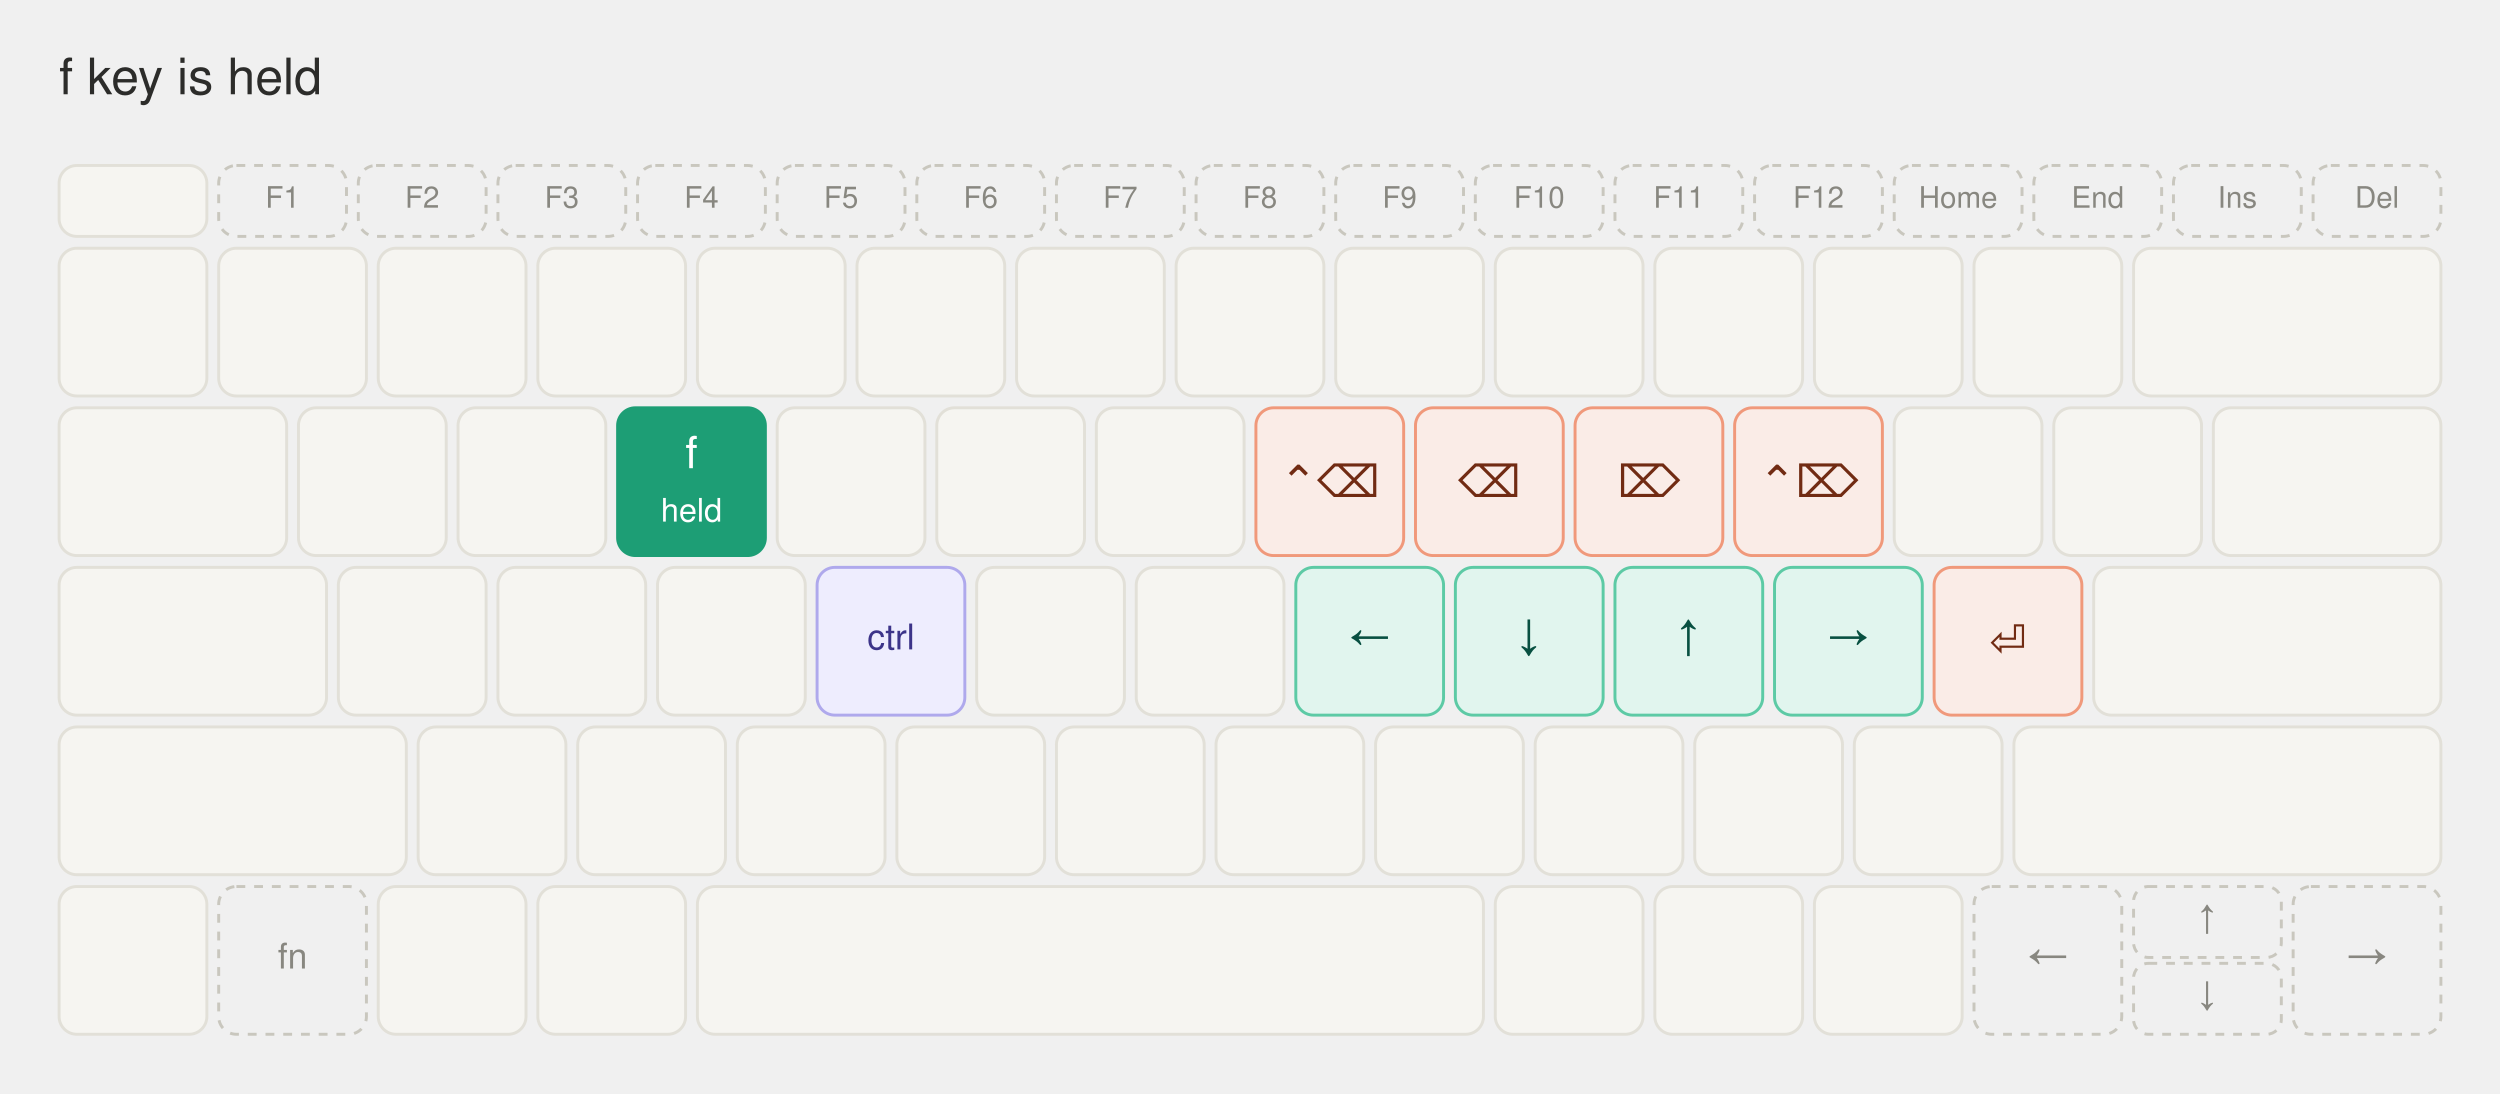
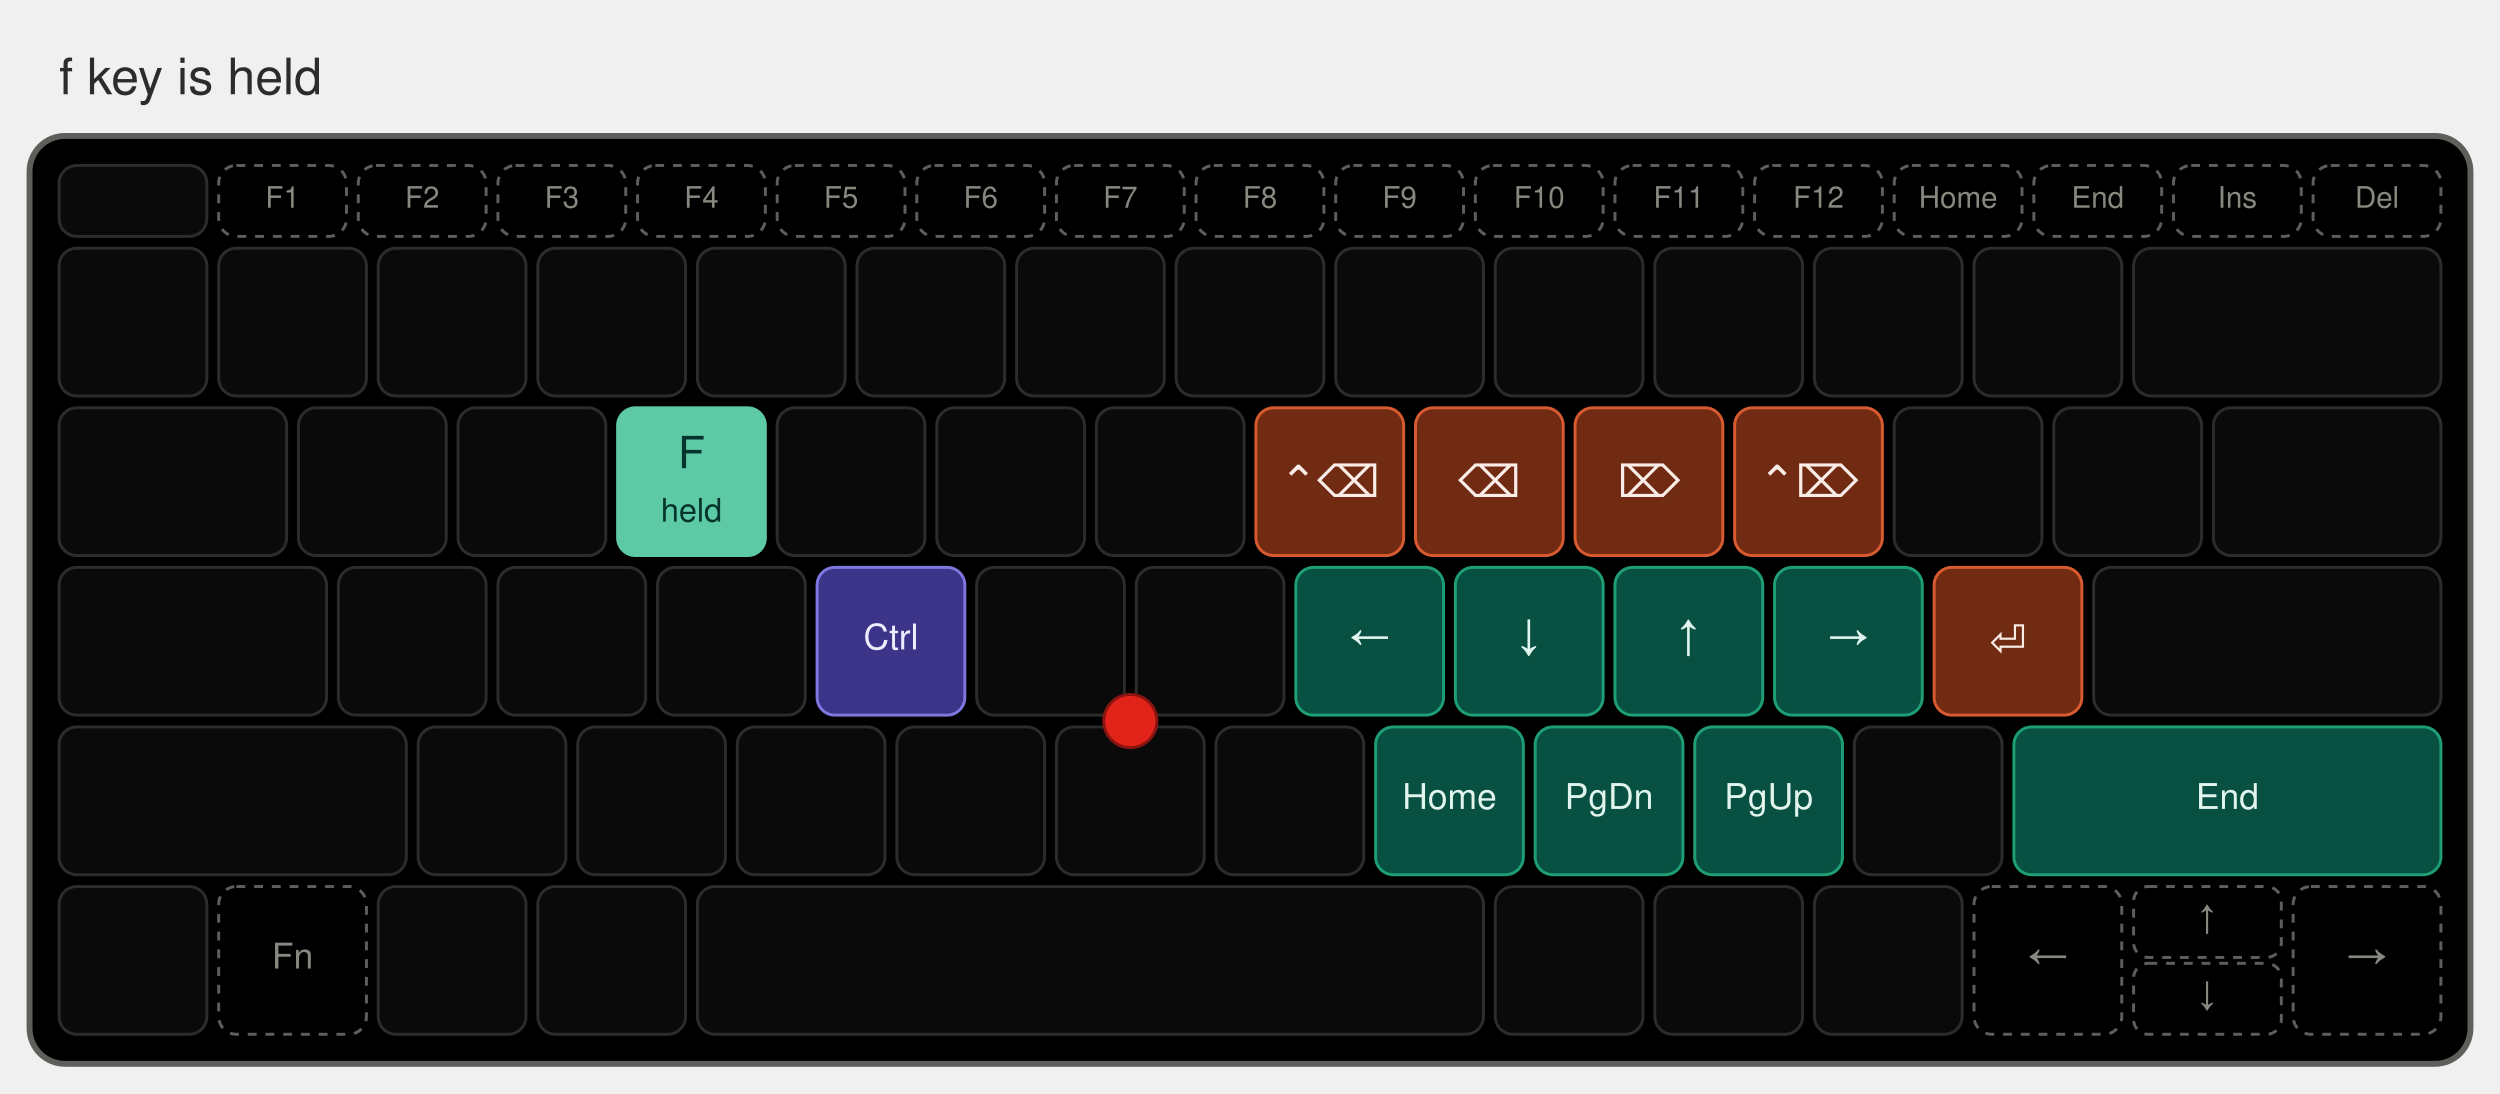
<svg xmlns="http://www.w3.org/2000/svg" width="846" height="370" viewBox="0 0 846 370">
  <style>text{font-family:-apple-system,"Segoe UI",Helvetica,Arial,"DejaVu Sans",sans-serif;text-anchor:middle;dominant-baseline:central}
+ .kb{fill:#000000;stroke:#5F5E5A;stroke-width:2}.tp{fill:#E2231A;stroke:#8A1410;stroke-width:1}
.ti{font-size:17px;font-weight:500;text-anchor:start;fill:#2C2C2A}.su{font-size:13px;text-anchor:start;fill:#5F5E5A}
rect{stroke-width:1}.t{font-size:15px}.tl{font-size:12px}.s{font-size:11px}.ft{font-size:10px}
- .n rect{fill:#FFFFFF;stroke:#C9C7BE}.n .t,.n .tl{fill:#2C2C2A}.n .s{fill:#5F5E5A}
- .blank rect{fill:#F6F5F1;stroke:#E2E0D8}
- .dim rect,.ud rect{fill:none;stroke:#C9C7BE;stroke-dasharray:3 3}.dim text,.ud text{fill:#888780}
- .mod rect{fill:#EEEDFE;stroke:#AFA9EC}.mod .t,.mod .tl{fill:#3C3489}.mod .s{fill:#534AB7}
- .nav rect{fill:#E1F5EE;stroke:#5DCAA5}.nav .t,.nav .tl{fill:#085041}.nav .s{fill:#0F6E56}
- .ch rect{fill:#FAECE7;stroke:#F0997B}.ch .t,.ch .tl{fill:#712B13}.ch .s{fill:#993C1D}
- .sw rect{fill:#FAEEDA;stroke:#EF9F27}.sw .t,.sw .tl{fill:#633806}.sw .s{fill:#854F0B}
- .held rect{fill:#1D9E75;stroke:#1D9E75}.held text{fill:#FFFFFF}
- @media (prefers-color-scheme:dark){.ti{fill:#E8E6DE}.su{fill:#B4B2A9}
- .n rect{fill:#2C2C2A;stroke:#5F5E5A}.n .t,.n .tl{fill:#F1EFE8}.n .s{fill:#B4B2A9}
- .blank rect{fill:#232321;stroke:#3A3A37}.dim rect,.ud rect{stroke:#5F5E5A}.dim text,.ud text{fill:#888780}
- .mod rect{fill:#3C3489;stroke:#7F77DD}.mod .t,.mod .tl{fill:#EEEDFE}.mod .s{fill:#CECBF6}
- .nav rect{fill:#085041;stroke:#1D9E75}.nav .t,.nav .tl{fill:#E1F5EE}.nav .s{fill:#9FE1CB}
- .ch rect{fill:#712B13;stroke:#D85A30}.ch .t,.ch .tl{fill:#FAECE7}.ch .s{fill:#F5C4B3}
- .sw rect{fill:#633806;stroke:#BA7517}.sw .t,.sw .tl{fill:#FAEEDA}.sw .s{fill:#FAC775}
- .held rect{fill:#5DCAA5;stroke:#5DCAA5}.held text{fill:#04342C}}</style>
+ .n rect{fill:#141414;stroke:#5F5E5A}.n .t,.n .tl,.n .ft{fill:#FFFFFF}.n .s{fill:#B4B2A9}
+ .blank rect{fill:#0A0A0A;stroke:#2C2C2A}
+ .dim rect,.ud rect{fill:none;stroke:#5F5E5A;stroke-dasharray:3 3}.dim text,.ud text{fill:#888780}
+ .mod rect{fill:#3C3489;stroke:#7F77DD}.mod .t,.mod .tl,.mod .ft{fill:#EEEDFE}.mod .s{fill:#CECBF6}
+ .nav rect{fill:#085041;stroke:#1D9E75}.nav .t,.nav .tl,.nav .ft{fill:#E1F5EE}.nav .s{fill:#9FE1CB}
+ .ch rect{fill:#712B13;stroke:#D85A30}.ch .t,.ch .tl,.ch .ft{fill:#FAECE7}.ch .s{fill:#F5C4B3}
+ .sw rect{fill:#633806;stroke:#BA7517}.sw .t,.sw .tl,.sw .ft{fill:#FAEEDA}.sw .s{fill:#FAC775}
+ .held rect{fill:#5DCAA5;stroke:#5DCAA5}.held text{fill:#04342C}
+ @media (prefers-color-scheme:dark){.ti{fill:#E8E6DE}.su{fill:#B4B2A9}}</style>
+   <rect class="kb" x="10" y="46" width="826" height="314" rx="12" />
  <text class="ti" x="20" y="28">f key is held</text>
  <g class="blank">
    <rect x="20" y="56" width="50" height="24" rx="6" />
  </g>
  <g class="dim">
    <rect x="74" y="56" width="43.25" height="24" rx="6" />
    <text class="ft" x="95.625" y="68.0">F1</text>
  </g>
  <g class="dim">
    <rect x="121.25" y="56" width="43.25" height="24" rx="6" />
    <text class="ft" x="142.875" y="68.0">F2</text>
  </g>
  <g class="dim">
    <rect x="168.5" y="56" width="43.25" height="24" rx="6" />
    <text class="ft" x="190.125" y="68.0">F3</text>
  </g>
  <g class="dim">
    <rect x="215.75" y="56" width="43.25" height="24" rx="6" />
    <text class="ft" x="237.375" y="68.0">F4</text>
  </g>
  <g class="dim">
    <rect x="263.0" y="56" width="43.25" height="24" rx="6" />
    <text class="ft" x="284.625" y="68.0">F5</text>
  </g>
  <g class="dim">
    <rect x="310.25" y="56" width="43.25" height="24" rx="6" />
    <text class="ft" x="331.875" y="68.0">F6</text>
  </g>
  <g class="dim">
    <rect x="357.5" y="56" width="43.25" height="24" rx="6" />
    <text class="ft" x="379.125" y="68.0">F7</text>
  </g>
  <g class="dim">
    <rect x="404.75" y="56" width="43.25" height="24" rx="6" />
    <text class="ft" x="426.375" y="68.0">F8</text>
  </g>
  <g class="dim">
    <rect x="452.0" y="56" width="43.25" height="24" rx="6" />
    <text class="ft" x="473.625" y="68.0">F9</text>
  </g>
  <g class="dim">
    <rect x="499.25" y="56" width="43.25" height="24" rx="6" />
    <text class="ft" x="520.875" y="68.0">F10</text>
  </g>
  <g class="dim">
    <rect x="546.5" y="56" width="43.25" height="24" rx="6" />
    <text class="ft" x="568.125" y="68.0">F11</text>
  </g>
  <g class="dim">
    <rect x="593.75" y="56" width="43.25" height="24" rx="6" />
    <text class="ft" x="615.375" y="68.0">F12</text>
  </g>
  <g class="dim">
    <rect x="641.0" y="56" width="43.25" height="24" rx="6" />
    <text class="ft" x="662.625" y="68.0">Home</text>
  </g>
  <g class="dim">
    <rect x="688.25" y="56" width="43.25" height="24" rx="6" />
    <text class="ft" x="709.875" y="68.0">End</text>
  </g>
  <g class="dim">
    <rect x="735.5" y="56" width="43.25" height="24" rx="6" />
    <text class="ft" x="757.125" y="68.0">Ins</text>
  </g>
  <g class="dim">
    <rect x="782.75" y="56" width="43.25" height="24" rx="6" />
    <text class="ft" x="804.375" y="68.0">Del</text>
  </g>
  <g class="blank">
    <rect x="20" y="84" width="50" height="50" rx="6" />
  </g>
  <g class="blank">
    <rect x="74" y="84" width="50" height="50" rx="6" />
  </g>
  <g class="blank">
    <rect x="128" y="84" width="50" height="50" rx="6" />
  </g>
  <g class="blank">
    <rect x="182" y="84" width="50" height="50" rx="6" />
  </g>
  <g class="blank">
    <rect x="236" y="84" width="50" height="50" rx="6" />
  </g>
  <g class="blank">
    <rect x="290" y="84" width="50" height="50" rx="6" />
  </g>
  <g class="blank">
    <rect x="344" y="84" width="50" height="50" rx="6" />
  </g>
  <g class="blank">
    <rect x="398" y="84" width="50" height="50" rx="6" />
  </g>
  <g class="blank">
    <rect x="452" y="84" width="50" height="50" rx="6" />
  </g>
  <g class="blank">
    <rect x="506" y="84" width="50" height="50" rx="6" />
  </g>
  <g class="blank">
    <rect x="560" y="84" width="50" height="50" rx="6" />
  </g>
  <g class="blank">
    <rect x="614" y="84" width="50" height="50" rx="6" />
  </g>
  <g class="blank">
    <rect x="668" y="84" width="50" height="50" rx="6" />
  </g>
  <g class="blank">
    <rect x="722" y="84" width="104" height="50" rx="6" />
  </g>
  <g class="blank">
    <rect x="20" y="138" width="77.0" height="50" rx="6" />
  </g>
  <g class="blank">
    <rect x="101.0" y="138" width="50" height="50" rx="6" />
  </g>
  <g class="blank">
    <rect x="155.0" y="138" width="50" height="50" rx="6" />
  </g>
  <g class="held">
    <rect x="209.0" y="138" width="50" height="50" rx="6" />
-     <text class="t" x="234.0" y="155.0">f</text>
+     <text class="t" x="234.0" y="155.0">F</text>
    <text class="s" x="234.0" y="174.0">held</text>
  </g>
  <g class="blank">
    <rect x="263.0" y="138" width="50" height="50" rx="6" />
  </g>
  <g class="blank">
    <rect x="317.0" y="138" width="50" height="50" rx="6" />
  </g>
  <g class="blank">
    <rect x="371.0" y="138" width="50" height="50" rx="6" />
  </g>
  <g class="ch">
    <rect x="425.0" y="138" width="50" height="50" rx="6" />
    <text class="t" x="450.0" y="163.0">⌃⌫</text>
  </g>
  <g class="ch">
    <rect x="479.0" y="138" width="50" height="50" rx="6" />
    <text class="t" x="504.0" y="163.0">⌫</text>
  </g>
  <g class="ch">
    <rect x="533.0" y="138" width="50" height="50" rx="6" />
    <text class="t" x="558.0" y="163.0">⌦</text>
  </g>
  <g class="ch">
    <rect x="587.0" y="138" width="50" height="50" rx="6" />
    <text class="t" x="612.0" y="163.0">⌃⌦</text>
  </g>
  <g class="blank">
    <rect x="641.0" y="138" width="50" height="50" rx="6" />
  </g>
  <g class="blank">
    <rect x="695.0" y="138" width="50" height="50" rx="6" />
  </g>
  <g class="blank">
    <rect x="749.0" y="138" width="77.0" height="50" rx="6" />
  </g>
  <g class="blank">
    <rect x="20" y="192" width="90.5" height="50" rx="6" />
  </g>
  <g class="blank">
    <rect x="114.5" y="192" width="50" height="50" rx="6" />
  </g>
  <g class="blank">
    <rect x="168.5" y="192" width="50" height="50" rx="6" />
  </g>
  <g class="blank">
    <rect x="222.5" y="192" width="50" height="50" rx="6" />
  </g>
  <g class="mod">
    <rect x="276.5" y="192" width="50" height="50" rx="6" />
-     <text class="tl" x="301.5" y="217.0">ctrl</text>
+     <text class="tl" x="301.5" y="217.0">Ctrl</text>
  </g>
  <g class="blank">
    <rect x="330.5" y="192" width="50" height="50" rx="6" />
  </g>
  <g class="blank">
    <rect x="384.5" y="192" width="50" height="50" rx="6" />
  </g>
  <g class="nav">
    <rect x="438.5" y="192" width="50" height="50" rx="6" />
    <text class="t" x="463.5" y="217.0">←</text>
  </g>
  <g class="nav">
    <rect x="492.5" y="192" width="50" height="50" rx="6" />
    <text class="t" x="517.5" y="217.0">↓</text>
  </g>
  <g class="nav">
    <rect x="546.5" y="192" width="50" height="50" rx="6" />
    <text class="t" x="571.5" y="217.0">↑</text>
  </g>
  <g class="nav">
    <rect x="600.5" y="192" width="50" height="50" rx="6" />
    <text class="t" x="625.5" y="217.0">→</text>
  </g>
  <g class="ch">
    <rect x="654.5" y="192" width="50" height="50" rx="6" />
    <text class="t" x="679.5" y="217.0">⏎</text>
  </g>
  <g class="blank">
    <rect x="708.5" y="192" width="117.5" height="50" rx="6" />
  </g>
  <g class="blank">
    <rect x="20" y="246" width="117.5" height="50" rx="6" />
  </g>
  <g class="blank">
    <rect x="141.5" y="246" width="50" height="50" rx="6" />
  </g>
  <g class="blank">
    <rect x="195.5" y="246" width="50" height="50" rx="6" />
  </g>
  <g class="blank">
    <rect x="249.5" y="246" width="50" height="50" rx="6" />
  </g>
  <g class="blank">
    <rect x="303.5" y="246" width="50" height="50" rx="6" />
  </g>
  <g class="blank">
    <rect x="357.5" y="246" width="50" height="50" rx="6" />
  </g>
  <g class="blank">
    <rect x="411.5" y="246" width="50" height="50" rx="6" />
  </g>
-   <g class="blank">
+   <g class="nav">
    <rect x="465.5" y="246" width="50" height="50" rx="6" />
-   </g>
-   <g class="blank">
+     <text class="tl" x="490.5" y="271.0">Home</text>
+   </g>
+   <g class="nav">
    <rect x="519.5" y="246" width="50" height="50" rx="6" />
-   </g>
-   <g class="blank">
+     <text class="tl" x="544.5" y="271.0">PgDn</text>
+   </g>
+   <g class="nav">
    <rect x="573.5" y="246" width="50" height="50" rx="6" />
+     <text class="tl" x="598.5" y="271.0">PgUp</text>
  </g>
  <g class="blank">
    <rect x="627.5" y="246" width="50" height="50" rx="6" />
  </g>
-   <g class="blank">
+   <g class="nav">
    <rect x="681.5" y="246" width="144.5" height="50" rx="6" />
+     <text class="tl" x="753.75" y="271.0">End</text>
  </g>
  <g class="dim">
    <rect x="74" y="300" width="50" height="50" rx="6" />
-     <text class="tl" x="99.0" y="325.0">fn</text>
+     <text class="tl" x="99.0" y="325.0">Fn</text>
  </g>
  <g class="blank">
    <rect x="20" y="300" width="50" height="50" rx="6" />
  </g>
  <g class="blank">
    <rect x="128" y="300" width="50" height="50" rx="6" />
  </g>
  <g class="blank">
    <rect x="182" y="300" width="50" height="50" rx="6" />
  </g>
  <g class="blank">
    <rect x="236" y="300" width="266" height="50" rx="6" />
  </g>
  <g class="blank">
    <rect x="506" y="300" width="50" height="50" rx="6" />
  </g>
  <g class="blank">
    <rect x="560" y="300" width="50" height="50" rx="6" />
  </g>
  <g class="blank">
    <rect x="614" y="300" width="50" height="50" rx="6" />
  </g>
  <g class="dim">
    <rect x="668" y="300" width="50" height="50" rx="6" />
    <text class="t" x="693.0" y="325.0">←</text>
  </g>
  <g class="ud">
    <rect x="722" y="300" width="50" height="24.0" rx="5" />
    <rect x="722" y="326.0" width="50" height="24.0" rx="5" />
    <text class="tl" x="747.0" y="312.0">↑</text>
    <text class="tl" x="747.0" y="338.0">↓</text>
  </g>
  <g class="dim">
    <rect x="776" y="300" width="50" height="50" rx="6" />
    <text class="t" x="801.0" y="325.0">→</text>
  </g>
+   <circle class="tp" cx="382.5" cy="244" r="9" />
</svg>
